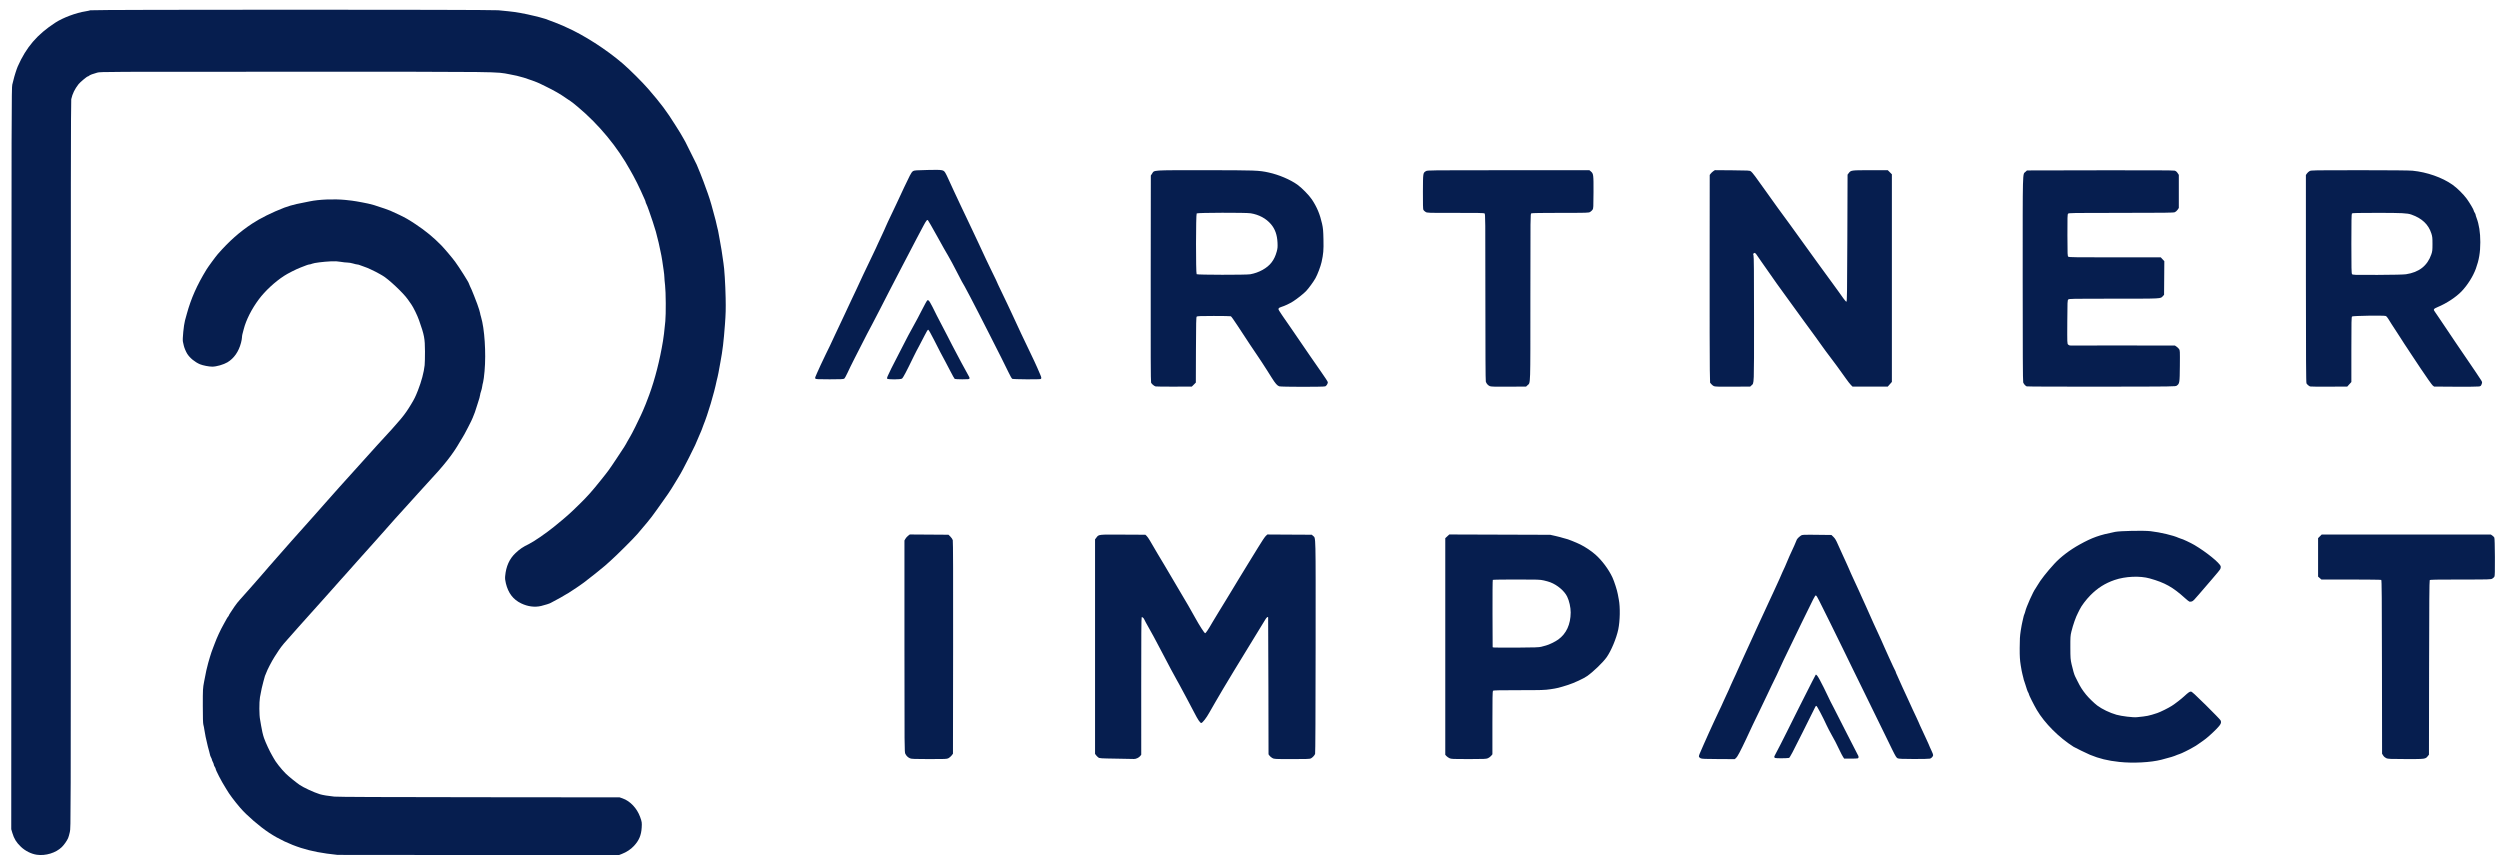
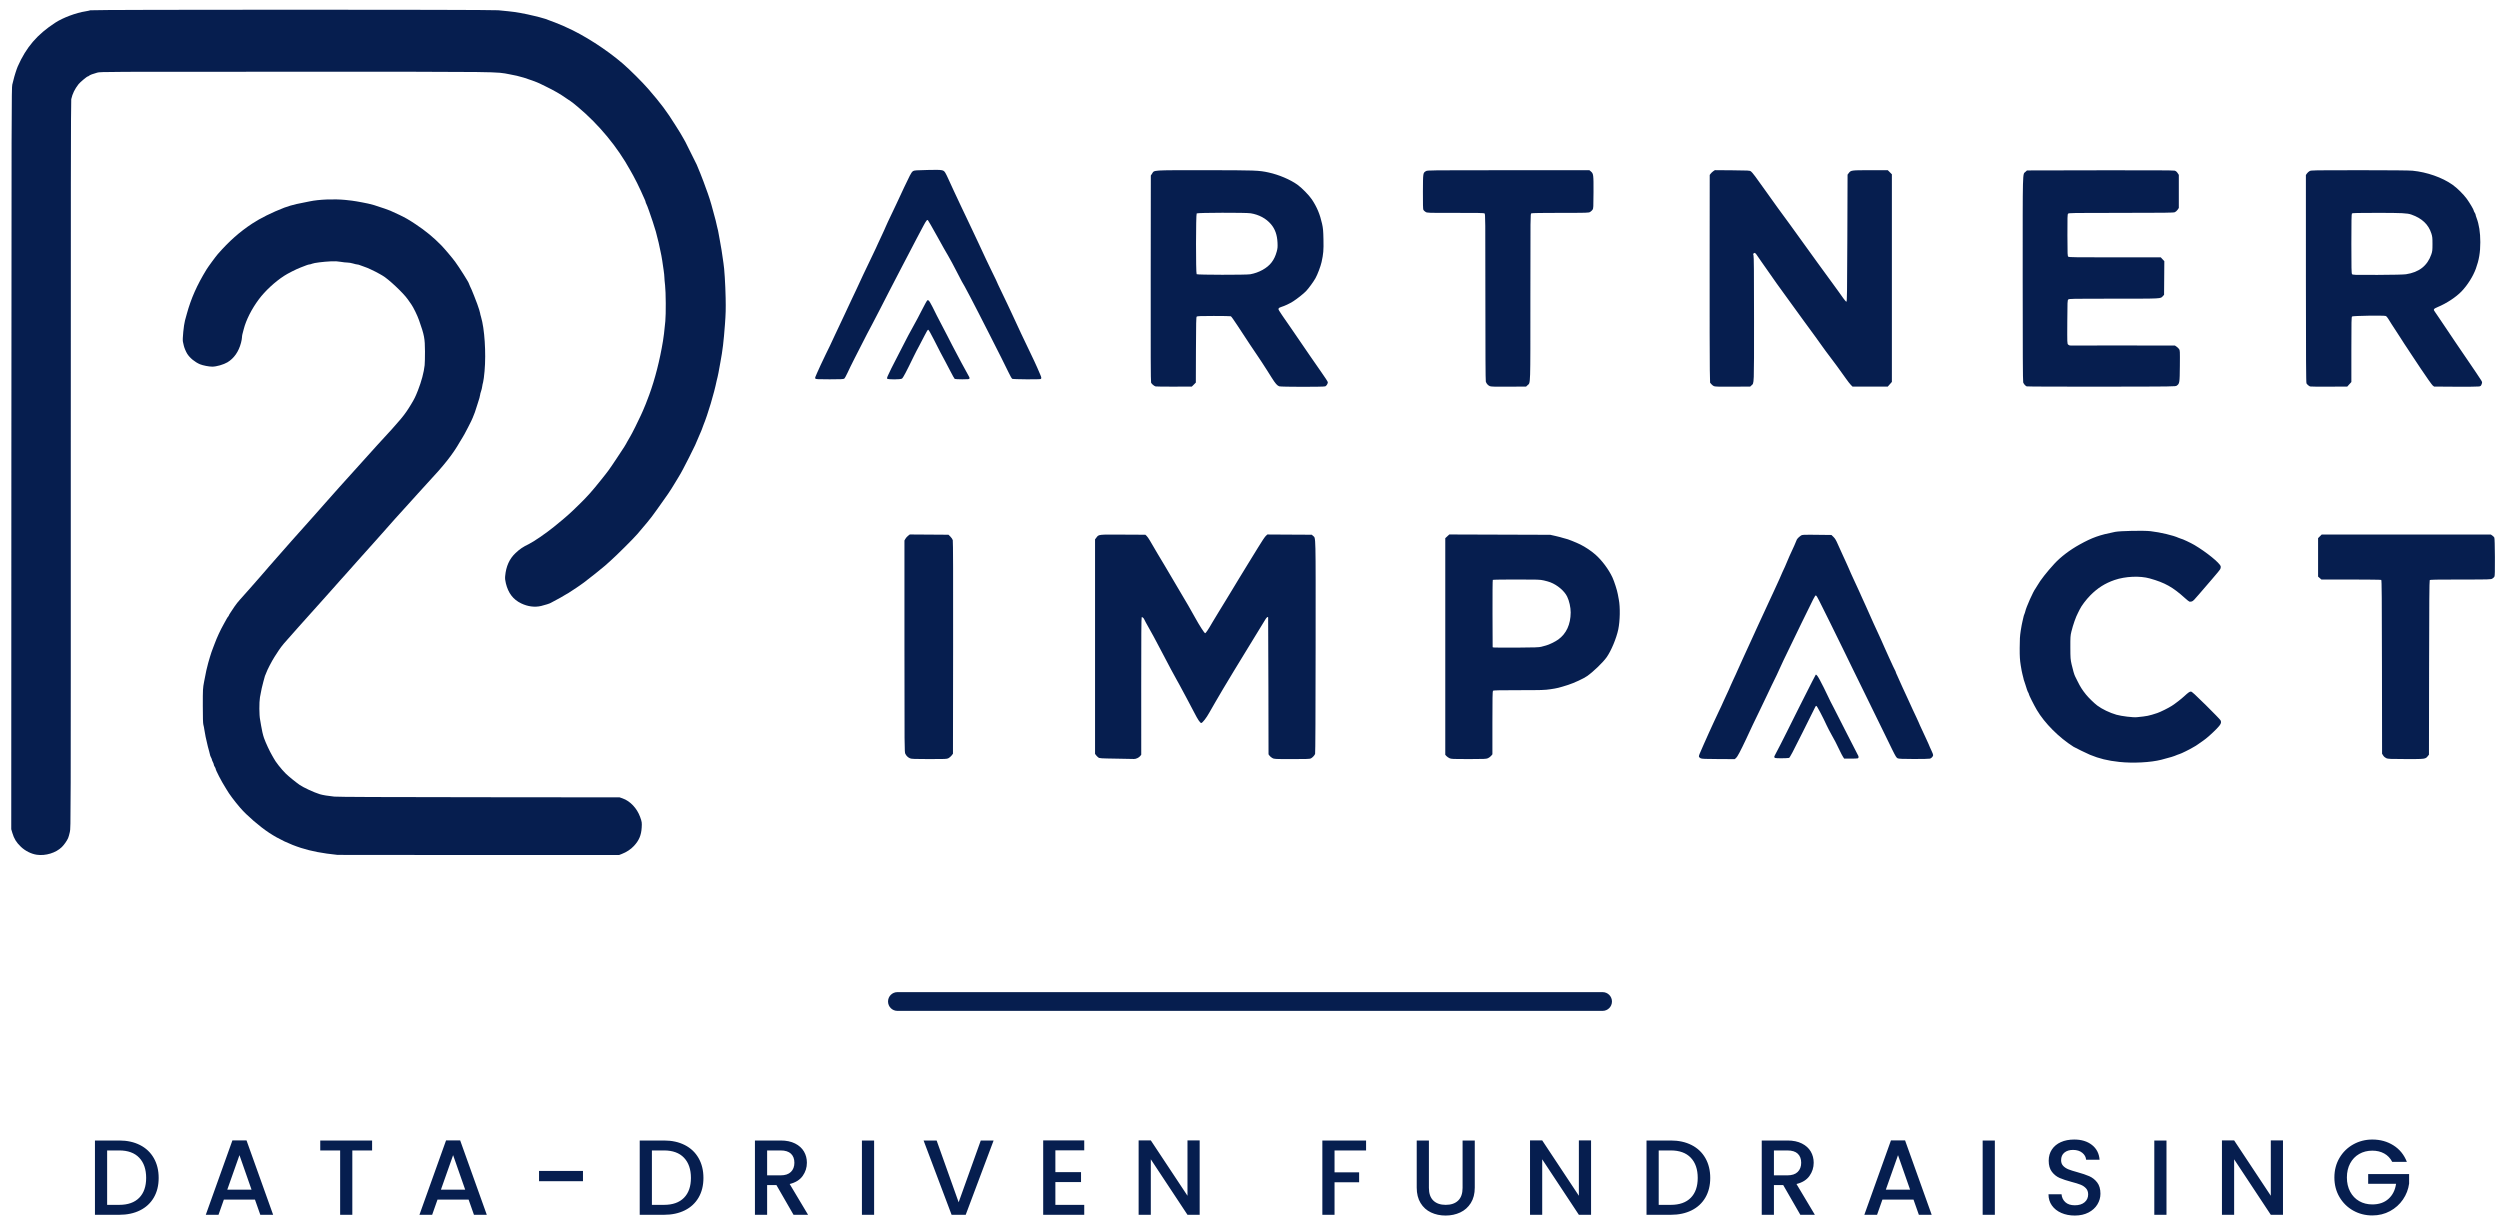
- <svg xmlns="http://www.w3.org/2000/svg" viewBox="98 278 1333 460" width="1333" height="460" role="img" aria-label="Partner2Impact">
+ <svg xmlns="http://www.w3.org/2000/svg" viewBox="98 278 1333 654.729" width="1333" height="654.729" role="img" aria-label="Partner2Impact — Data-Driven Fundraising">
  <path id="wordmark" fill="#061E4F" fill-rule="evenodd" d="M117.62 733.75C114.65 733.31 111.50 731.74 109.16 729.52C106.75 727.23 105.52 725.25 104.59 722.15L104.00 720.15L104.06 522.39C104.12 337.94 104.15 324.52 104.55 323.12C104.78 322.30 105.08 321.12 105.22 320.50C105.63 318.65 106.85 314.81 107.48 313.38C112.02 303.12 117.81 296.39 127.50 290.08C131.56 287.43 138.59 284.80 143.67 284.03C144.66 283.87 145.78 283.63 146.17 283.48C147.18 283.09 359.76 283.08 363.62 283.47C365.14 283.62 367.61 283.87 369.12 284.01C372.81 284.35 378.06 285.30 382.62 286.43C383.45 286.64 384.74 286.95 385.50 287.13C386.26 287.31 387.72 287.73 388.75 288.06C390.54 288.65 397.38 291.31 398.22 291.75C398.44 291.87 399.13 292.19 399.75 292.46C409.18 296.58 421.32 304.37 430.12 311.94C433.79 315.11 440.57 321.86 443.60 325.36C450.50 333.34 453.38 337.18 458.12 344.75C459.19 346.47 460.33 348.27 460.63 348.75C460.94 349.23 461.66 350.47 462.23 351.50C462.81 352.53 463.37 353.54 463.49 353.75C463.88 354.42 468.94 364.59 469.47 365.75C470.17 367.30 472.72 373.66 473.13 374.88C473.32 375.43 473.76 376.66 474.12 377.62C476.02 382.68 476.91 385.47 478.23 390.50C478.79 392.63 479.41 394.94 479.61 395.62C479.81 396.31 480.09 397.53 480.23 398.33C480.37 399.13 480.55 399.88 480.63 400.01C480.71 400.13 480.93 401.17 481.12 402.31C481.32 403.44 481.64 405.22 481.84 406.25C482.37 408.97 483.21 414.16 483.38 415.75C483.46 416.51 483.63 417.69 483.76 418.38C484.22 420.93 484.77 429.60 484.91 436.75C485.03 442.89 484.97 445.30 484.53 451.16C483.83 460.43 483.32 464.66 482.12 471.12C481.76 473.05 481.30 475.57 481.10 476.72C480.90 477.87 480.68 478.91 480.61 479.03C480.54 479.14 480.32 480.00 480.14 480.93C478.77 487.71 475.40 498.99 473.03 504.75C472.60 505.78 472.25 506.74 472.25 506.88C472.25 507.01 472.07 507.46 471.86 507.87C471.64 508.28 471.18 509.35 470.83 510.25C470.23 511.76 469.45 513.57 468.63 515.38C467.68 517.47 463.14 526.45 462.18 528.17C461.58 529.24 461.01 530.29 460.91 530.50C460.82 530.71 460.25 531.66 459.65 532.62C459.04 533.59 458.02 535.27 457.37 536.38C455.67 539.25 453.06 543.13 450.03 547.25C449.17 548.42 448.17 549.83 447.80 550.38C447.43 550.92 446.40 552.33 445.52 553.50C444.04 555.45 443.02 556.67 437.83 562.77C435.83 565.12 426.77 574.13 423.52 577.01C422.37 578.04 421.08 579.19 420.65 579.58C419.43 580.70 411.88 586.72 409.25 588.67C407.94 589.64 405.69 591.19 404.25 592.12C402.81 593.04 401.32 594.02 400.95 594.28C400.58 594.54 400.19 594.75 400.10 594.75C400.00 594.75 399.35 595.13 398.65 595.60C397.95 596.06 396.14 597.08 394.62 597.87C393.11 598.65 391.76 599.38 391.62 599.48C391.26 599.76 388.36 600.68 386.50 601.11C383.12 601.90 379.38 601.42 375.88 599.72C371.61 597.67 368.99 594.23 367.73 589.04C367.33 587.41 367.24 586.46 367.35 585.20C367.82 579.96 369.61 575.99 372.86 572.92C375.15 570.75 376.79 569.64 379.88 568.15C382.55 566.86 389.19 562.30 393.39 558.88C400.33 553.22 401.59 552.11 407.12 546.68C411.28 542.60 413.70 539.88 418.40 534.00C422.57 528.80 422.54 528.84 427.09 522.00C430.99 516.15 431.34 515.59 432.50 513.41C432.92 512.60 433.64 511.36 434.09 510.66C434.84 509.46 438.49 502.20 439.74 499.38C440.05 498.69 440.53 497.62 440.81 497.00C441.64 495.18 442.85 492.12 444.18 488.50C447.23 480.19 449.81 470.08 451.49 459.88C451.94 457.09 452.13 455.49 452.75 449.25C453.12 445.52 453.04 433.59 452.62 430.12C452.42 428.48 452.26 426.56 452.25 425.88C452.25 425.19 452.07 423.50 451.86 422.12C451.65 420.75 451.31 418.47 451.12 417.06C450.93 415.65 450.72 414.40 450.65 414.29C450.58 414.18 450.40 413.31 450.25 412.36C449.96 410.51 448.57 404.60 447.70 401.50C447.09 399.30 445.06 393.13 444.13 390.62C443.77 389.66 443.36 388.54 443.22 388.12C443.08 387.71 442.80 387.08 442.61 386.71C442.41 386.35 442.25 385.90 442.25 385.73C442.25 385.55 442.02 384.92 441.75 384.33C441.48 383.74 441.03 382.74 440.75 382.12C440.48 381.51 440.04 380.52 439.78 379.94C438.74 377.60 436.70 373.52 435.64 371.62C435.02 370.52 434.31 369.26 434.07 368.82C427.16 356.28 417.41 344.49 406.12 335.02C404.20 333.41 402.45 332.03 402.24 331.95C402.03 331.87 400.97 331.16 399.87 330.37C396.98 328.29 393.40 326.23 389.00 324.10C387.42 323.33 385.94 322.61 385.71 322.49C384.65 321.94 379.41 320.01 377.38 319.43C373.87 318.43 373.29 318.29 369.72 317.62C362.17 316.19 368.10 316.26 255.41 316.25C153.80 316.24 151.59 316.25 149.88 316.72C147.55 317.35 145.96 317.96 145.48 318.39C145.26 318.59 144.97 318.75 144.82 318.75C144.38 318.75 140.69 321.85 139.87 322.90C137.83 325.52 136.64 327.97 135.99 330.88C135.79 331.79 135.72 384.42 135.74 525.62C135.76 718.79 135.76 719.13 135.26 721.53C134.98 722.85 134.56 724.37 134.31 724.90C133.64 726.40 132.14 728.51 130.95 729.67C127.76 732.77 122.33 734.43 117.62 733.75ZM714.12 484.04C713.28 483.76 712.05 482.71 711.76 482.03C711.57 481.56 711.51 465.47 711.56 426.48L711.62 371.59L712.29 370.58C713.59 368.62 711.61 368.75 740.29 368.75C767.45 368.76 769.20 368.82 774.47 369.98C779.89 371.17 785.88 373.71 789.75 376.45C792.08 378.10 795.96 382.06 797.47 384.31C800.16 388.34 801.81 392.26 802.91 397.25C803.46 399.71 803.57 400.94 803.67 405.75C803.79 411.47 803.63 413.36 802.66 417.75C802.15 420.04 800.53 424.32 799.42 426.32C798.31 428.29 795.86 431.66 794.40 433.21C793.13 434.55 789.66 437.31 787.50 438.69C785.66 439.86 782.95 441.14 781.19 441.66C779.61 442.14 779.33 442.69 780.12 443.78C780.45 444.25 781.03 445.13 781.40 445.75C781.78 446.37 782.27 447.10 782.51 447.38C782.74 447.65 784.19 449.73 785.72 452.00C787.26 454.27 789.69 457.81 791.12 459.88C792.55 461.94 794.94 465.42 796.42 467.62C797.91 469.82 800.67 473.80 802.56 476.47C804.45 479.13 806.00 481.53 806.00 481.80C806.00 482.60 805.26 483.76 804.60 484.01C803.70 484.35 780.99 484.33 780.08 483.98C778.94 483.55 778.08 482.56 776.07 479.38C775.03 477.73 773.82 475.81 773.38 475.12C772.93 474.44 771.77 472.64 770.80 471.12C769.82 469.61 768.81 468.09 768.55 467.75C767.95 466.97 761.90 457.85 757.79 451.53C756.09 448.92 754.52 446.71 754.29 446.63C754.06 446.54 749.95 446.47 745.15 446.47C738.15 446.48 736.35 446.54 736.08 446.81C735.80 447.09 735.73 450.32 735.68 464.57L735.62 481.99L734.56 483.06L733.49 484.12L724.06 484.16C718.87 484.18 714.40 484.13 714.12 484.04ZM892.38 483.90C891.36 483.45 890.54 482.51 890.24 481.48C890.08 480.93 890.00 464.68 890.00 436.38C890.01 394.46 889.99 392.11 889.57 391.81C889.23 391.55 885.96 391.49 874.06 391.51C859.05 391.53 858.98 391.53 858.11 390.99C857.63 390.70 857.11 390.21 856.95 389.92C856.74 389.53 856.67 386.80 856.70 380.14C856.75 369.99 856.72 370.22 858.33 369.24C859.11 368.76 859.95 368.75 902.29 368.75L945.46 368.75L946.20 369.37C947.64 370.58 947.70 371.02 947.66 380.50C947.63 388.45 947.59 389.18 947.16 389.81C946.91 390.18 946.33 390.72 945.88 391.00C945.09 391.49 944.67 391.50 930.02 391.50C920.12 391.50 914.80 391.59 914.48 391.76C914.01 392.01 914.00 392.78 914.00 436.52C914.00 485.20 914.11 481.88 912.51 483.38L911.72 484.12L902.42 484.18C895.05 484.23 892.97 484.17 892.38 483.90ZM1011.86 483.90C1011.44 483.72 1010.81 483.22 1010.46 482.80L1009.82 482.04L1009.67 475.21C1009.60 471.45 1009.55 446.53 1009.58 419.83L1009.62 371.29L1010.15 370.58C1010.44 370.19 1011.05 369.62 1011.51 369.30L1012.36 368.73L1021.62 368.80C1030.22 368.87 1030.92 368.91 1031.57 369.35C1032.27 369.82 1034.60 372.91 1039.14 379.38C1039.82 380.34 1041.33 382.46 1042.50 384.08C1043.67 385.70 1045.24 387.90 1046.00 388.97C1047.76 391.45 1051.71 396.85 1052.40 397.71C1052.84 398.25 1060.04 408.24 1062.80 412.12C1063.19 412.68 1064.13 413.97 1064.88 415.00C1065.64 416.03 1066.44 417.16 1066.68 417.50C1067.11 418.14 1069.58 421.53 1071.87 424.62C1072.59 425.59 1074.17 427.76 1075.40 429.46C1076.62 431.15 1078.05 433.12 1078.57 433.83C1079.09 434.54 1080.11 435.97 1080.83 437.00C1081.55 438.03 1082.31 438.88 1082.51 438.88C1082.83 438.88 1082.89 434.55 1083.00 405.00L1083.12 371.12L1083.73 370.32C1084.90 368.76 1084.99 368.75 1095.26 368.75L1104.57 368.75L1105.66 369.84L1106.75 370.93L1106.75 426.29L1106.75 481.64L1105.66 482.88L1104.56 484.12L1095.16 484.12L1085.76 484.12L1084.89 483.25C1084.41 482.77 1083.25 481.29 1082.32 479.96C1079.90 476.50 1074.83 469.57 1073.76 468.25C1073.26 467.63 1072.29 466.35 1071.61 465.40C1070.93 464.45 1069.98 463.13 1069.50 462.48C1069.02 461.82 1067.33 459.47 1065.75 457.25C1064.17 455.03 1061.62 451.55 1060.08 449.51C1058.54 447.46 1056.12 444.12 1054.69 442.08C1053.26 440.04 1051.18 437.18 1050.08 435.72C1048.26 433.32 1042.73 425.54 1039.70 421.12C1039.05 420.16 1037.94 418.59 1037.24 417.62C1036.55 416.66 1035.56 415.23 1035.05 414.44C1034.02 412.84 1033.59 412.56 1033.04 413.11C1032.73 413.41 1032.72 413.60 1032.96 414.13C1033.18 414.61 1033.25 423.08 1033.25 448.15C1033.25 484.39 1033.34 482.14 1031.88 483.50L1031.21 484.12L1021.92 484.18C1014.57 484.23 1012.47 484.17 1011.86 483.90ZM1178.62 484.01C1177.94 483.73 1177.09 482.77 1176.77 481.92C1176.58 481.43 1176.50 464.68 1176.50 426.60C1176.50 366.84 1176.39 371.13 1177.99 369.62L1178.78 368.88L1217.70 368.80C1244.24 368.75 1256.91 368.81 1257.53 368.99C1258.15 369.17 1258.64 369.56 1259.09 370.24L1259.75 371.24L1259.75 380.06L1259.75 388.88L1259.10 389.84C1258.74 390.37 1258.07 390.95 1257.61 391.15C1256.90 391.44 1252.30 391.50 1228.92 391.50C1202.71 391.50 1201.06 391.53 1200.70 391.94C1200.37 392.32 1200.32 393.87 1200.35 403.46C1200.37 414.06 1200.40 414.56 1200.85 414.89C1201.25 415.18 1205.22 415.24 1225.72 415.22L1250.11 415.20L1251.06 416.23L1252.02 417.25L1251.95 426.23L1251.88 435.21L1251.25 435.88C1249.90 437.32 1251.31 437.25 1225.26 437.25C1202.34 437.25 1201.23 437.27 1200.79 437.71C1200.37 438.13 1200.33 438.91 1200.28 449.69C1200.22 461.17 1200.22 461.22 1200.75 461.75C1201.11 462.11 1201.55 462.27 1202.08 462.23C1202.52 462.20 1215.21 462.19 1230.28 462.21L1257.68 462.25L1258.50 462.81C1258.96 463.12 1259.56 463.69 1259.85 464.08C1260.36 464.77 1260.37 465.00 1260.30 473.08C1260.22 482.18 1260.16 482.52 1258.67 483.61C1257.96 484.12 1257.94 484.13 1218.54 484.17C1196.86 484.20 1178.90 484.13 1178.62 484.01ZM1329.75 484.07C1329.11 483.82 1328.14 482.99 1327.82 482.42C1327.59 482.00 1327.52 469.48 1327.51 426.60L1327.50 371.32L1328.06 370.50C1328.37 370.05 1329.02 369.47 1329.50 369.21C1330.33 368.77 1331.53 368.75 1356.02 368.75C1372.45 368.75 1382.64 368.85 1384.39 369.02C1392.04 369.77 1400.17 372.62 1405.62 376.46C1408.10 378.20 1411.46 381.51 1413.28 384.00C1414.80 386.09 1417.00 389.80 1417.00 390.30C1417.00 390.48 1417.23 390.96 1417.50 391.38C1417.77 391.79 1418.00 392.29 1418.00 392.50C1418.00 392.70 1418.21 393.43 1418.48 394.12C1419.85 397.74 1420.49 401.89 1420.50 407.11C1420.50 412.55 1419.82 416.64 1418.13 421.25C1416.61 425.39 1413.70 430.01 1410.51 433.35C1407.49 436.49 1402.50 439.76 1397.69 441.76C1395.55 442.65 1395.34 443.02 1396.27 444.21C1396.56 444.58 1397.49 445.94 1398.34 447.25C1399.20 448.56 1400.33 450.24 1400.87 451.00C1401.73 452.22 1406.48 459.27 1407.12 460.30C1407.26 460.52 1407.94 461.53 1408.64 462.54C1411.99 467.41 1414.71 471.40 1415.50 472.61C1415.98 473.35 1417.28 475.26 1418.38 476.86C1419.47 478.46 1420.65 480.23 1420.98 480.80C1421.55 481.77 1421.56 481.87 1421.21 482.84C1420.88 483.73 1420.70 483.89 1419.85 484.07C1419.32 484.18 1413.70 484.24 1407.36 484.20L1395.85 484.12L1395.08 483.50C1394.66 483.16 1391.80 479.11 1388.72 474.51C1385.64 469.91 1383.07 466.03 1383.00 465.89C1382.93 465.74 1382.31 464.80 1381.62 463.78C1380.94 462.77 1380.26 461.76 1380.12 461.53C1379.56 460.63 1378.84 459.51 1377.37 457.25C1373.49 451.31 1372.03 449.04 1371.38 447.92C1371.00 447.25 1370.40 446.61 1370.06 446.48C1369.10 446.11 1352.59 446.36 1352.12 446.75C1351.80 447.02 1351.75 449.30 1351.75 464.38L1351.75 481.70L1350.65 482.91L1349.56 484.12L1339.84 484.17C1334.50 484.20 1329.96 484.16 1329.75 484.07ZM532.75 479.87C532.48 479.55 532.63 479.07 533.57 477.06C534.20 475.72 535.11 473.73 535.58 472.62C536.06 471.52 537.29 468.94 538.31 466.88C540.26 462.95 540.63 462.17 543.37 456.25C545.06 452.61 546.00 450.63 548.59 445.18C549.37 443.57 550.00 442.20 550.00 442.14C550.00 442.08 550.91 440.14 552.02 437.83C553.13 435.52 554.24 433.18 554.49 432.62C556.55 428.09 559.75 421.29 562.60 415.42C563.92 412.70 565.00 410.43 565.00 410.38C565.00 410.33 565.57 409.07 566.27 407.58C566.97 406.09 567.80 404.31 568.12 403.62C568.43 402.94 569.04 401.62 569.47 400.70C569.90 399.78 570.25 398.97 570.25 398.91C570.25 398.78 572.23 394.53 574.00 390.88C574.66 389.50 575.55 387.64 575.96 386.75C578.57 381.07 581.88 374.08 583.12 371.64C583.80 370.29 584.37 369.50 584.88 369.21C585.53 368.83 586.59 368.75 592.69 368.63C600.69 368.47 601.05 368.53 602.06 370.17C602.38 370.69 603.01 371.97 603.47 373.00C604.40 375.12 604.69 375.78 606.51 379.62C608.20 383.21 609.22 385.39 610.44 388.00C610.99 389.17 612.17 391.64 613.06 393.50C613.96 395.36 615.43 398.45 616.32 400.38C617.22 402.30 618.68 405.39 619.56 407.25C621.50 411.30 622.06 412.50 623.75 416.25C624.47 417.83 625.76 420.53 626.63 422.25C628.20 425.37 630.25 429.70 630.25 429.91C630.25 430.02 633.01 435.78 635.14 440.12C635.74 441.36 636.90 443.84 637.72 445.62C640.46 451.64 644.67 460.58 647.37 466.12C648.84 469.15 650.50 472.69 651.05 474.00C651.60 475.31 652.32 476.98 652.65 477.72C653.35 479.28 653.40 479.89 652.85 480.10C652.15 480.37 638.25 480.27 637.73 479.99C637.47 479.85 636.61 478.36 635.82 476.68C635.03 475.00 633.27 471.43 631.90 468.75C630.54 466.07 627.60 460.27 625.38 455.88C623.16 451.48 620.60 446.47 619.70 444.75C618.81 443.03 616.92 439.39 615.52 436.66C614.12 433.94 612.69 431.25 612.34 430.69C611.43 429.25 610.79 428.05 607.81 422.25C606.36 419.43 604.74 416.41 604.21 415.54C603.68 414.66 603.25 413.89 603.25 413.83C603.25 413.76 603.04 413.40 602.78 413.04C602.53 412.67 601.84 411.48 601.25 410.38C600.66 409.27 599.16 406.57 597.91 404.38C596.67 402.18 595.06 399.32 594.34 398.03C593.62 396.74 592.92 395.57 592.78 395.43C592.35 395.00 591.83 395.65 590.33 398.47C589.56 399.93 588.04 402.79 586.95 404.83C585.87 406.88 583.78 410.87 582.32 413.71C580.86 416.55 579.23 419.66 578.71 420.62C578.18 421.59 576.83 424.18 575.72 426.38C574.60 428.57 572.97 431.73 572.09 433.38C571.22 435.02 569.03 439.30 567.22 442.88C565.42 446.45 563.52 450.11 563.00 451.00C562.14 452.50 560.14 456.36 553.58 469.25C552.21 471.93 550.54 475.35 549.87 476.84C549.19 478.33 548.41 479.71 548.14 479.90C547.74 480.18 546.20 480.25 540.35 480.25C534.13 480.25 533.01 480.19 532.75 479.87ZM1380.88 424.23C1387.84 423.19 1392.28 419.71 1394.37 413.66C1394.93 412.03 1395.00 411.45 1395.00 408.08C1395.00 404.74 1394.93 404.10 1394.37 402.39C1392.82 397.63 1389.38 394.39 1383.75 392.41C1381.57 391.64 1378.74 391.50 1365.53 391.50C1355.61 391.50 1352.28 391.57 1352.05 391.80C1351.82 392.03 1351.75 395.94 1351.75 407.87C1351.75 420.88 1351.81 423.73 1352.10 424.13C1352.43 424.61 1352.76 424.62 1365.66 424.58C1374.36 424.54 1379.56 424.42 1380.88 424.23ZM764.64 424.24C769.30 423.41 773.73 420.95 776.03 417.89C777.28 416.24 778.12 414.46 778.76 412.10C779.21 410.45 779.28 409.68 779.17 407.38C778.98 403.25 777.87 400.10 775.70 397.56C773.06 394.46 769.31 392.45 764.84 391.72C762.29 391.31 736.59 391.37 736.08 391.79C735.62 392.17 735.59 423.74 736.05 424.20C736.44 424.59 762.43 424.63 764.64 424.24Z" />
  <path id="impact" fill="#061E4F" fill-rule="evenodd" d="M1228.03 684.26C1221.78 683.58 1217.36 682.50 1212.38 680.45C1210.93 679.85 1204.36 676.66 1203.63 676.19C1195.83 671.25 1188.18 663.58 1184.04 656.56C1182.48 653.90 1179.75 648.46 1179.75 648.00C1179.75 647.78 1179.64 647.49 1179.51 647.36C1179.24 647.09 1178.44 644.86 1177.86 642.79C1177.66 642.06 1177.40 641.27 1177.28 641.04C1177.16 640.81 1176.99 640.17 1176.89 639.62C1176.79 639.08 1176.56 638.12 1176.36 637.50C1176.17 636.88 1175.76 634.74 1175.45 632.75C1174.99 629.78 1174.89 628.11 1174.90 623.50C1174.91 618.97 1175.01 617.17 1175.46 614.25C1175.77 612.26 1176.18 610.06 1176.37 609.38C1176.56 608.69 1176.80 607.67 1176.89 607.12C1176.99 606.58 1177.21 605.84 1177.38 605.50C1177.55 605.16 1177.77 604.48 1177.88 604.00C1178.35 601.75 1182.18 593.19 1183.36 591.75C1183.53 591.54 1183.98 590.81 1184.37 590.12C1185.87 587.44 1189.43 582.89 1193.41 578.57C1196.75 574.94 1201.62 571.24 1206.88 568.33C1213.60 564.61 1217.42 563.25 1225.75 561.60C1228.49 561.05 1241.07 560.81 1244.69 561.23C1249.96 561.84 1256.77 563.46 1259.64 564.78C1260.20 565.04 1260.78 565.25 1260.92 565.25C1261.43 565.25 1266.15 567.46 1268.09 568.61C1274.49 572.40 1281.66 578.23 1282.08 579.98C1282.16 580.31 1282.07 580.93 1281.89 581.35C1281.71 581.78 1279.73 584.21 1277.50 586.75C1275.26 589.29 1272.10 592.98 1270.46 594.93C1268.17 597.66 1267.29 598.54 1266.67 598.70C1266.23 598.82 1265.67 598.86 1265.43 598.80C1265.18 598.74 1264.11 597.90 1263.05 596.93C1256.59 591.07 1252.35 588.69 1244.25 586.42C1238.99 584.94 1231.21 585.29 1225.50 587.25C1220.40 589.01 1216.48 591.49 1212.60 595.40C1210.27 597.76 1207.77 601.08 1206.85 603.05C1206.64 603.50 1206.25 604.27 1206.00 604.75C1204.82 606.96 1203.38 611.06 1202.47 614.75C1201.94 616.92 1201.89 617.65 1201.91 623.25C1201.93 628.90 1201.98 629.60 1202.58 632.25C1203.23 635.16 1204.02 637.84 1204.47 638.67C1204.60 638.92 1205.21 640.14 1205.82 641.38C1207.20 644.19 1208.31 645.92 1210.24 648.32C1211.59 650.01 1214.61 652.94 1216.25 654.18C1218.78 656.09 1222.97 658.10 1226.50 659.10C1229.20 659.87 1235.36 660.61 1237.36 660.41C1242.97 659.85 1243.63 659.72 1248.25 658.20C1249.94 657.64 1254.17 655.54 1256.05 654.33C1257.90 653.14 1260.97 650.76 1262.58 649.28C1264.80 647.23 1265.49 646.75 1266.21 646.75C1266.71 646.75 1268.42 648.31 1274.24 654.06C1278.30 658.08 1281.78 661.67 1281.97 662.04C1282.63 663.30 1282.18 664.28 1279.80 666.71C1277.46 669.10 1274.38 671.83 1272.83 672.86C1272.30 673.21 1271.09 674.06 1270.13 674.75C1269.16 675.44 1268.30 676.00 1268.20 676.00C1268.10 676.00 1267.61 676.28 1267.11 676.62C1266.09 677.31 1260.65 680.00 1260.26 680.00C1260.13 680.00 1259.53 680.21 1258.94 680.47C1256.97 681.33 1255.48 681.78 1250.39 683.10C1244.78 684.55 1235.26 685.04 1228.03 684.26ZM583.25 682.35C582.12 681.86 581.32 681.10 580.73 679.95C580.26 679.04 580.25 677.57 580.25 622.61L580.25 566.19L580.77 565.28C581.05 564.78 581.69 564.06 582.19 563.68L583.10 562.98L593.41 563.05L603.73 563.12L604.75 564.12C605.31 564.67 605.88 565.51 606.02 566.00C606.19 566.58 606.25 585.71 606.20 623.38L606.12 679.88L605.40 680.83C604.99 681.35 604.24 682.00 603.72 682.27C602.83 682.72 602.18 682.75 593.45 682.74C585.69 682.73 583.98 682.67 583.25 682.35ZM693.08 682.51C684.70 682.38 684.25 682.35 683.60 681.86C683.22 681.58 682.67 681.03 682.39 680.65L681.88 679.96L681.88 622.77L681.88 565.59L682.58 564.67C683.91 562.92 683.41 562.98 696.73 563.06L708.71 563.12L709.38 563.75C709.75 564.09 710.50 565.16 711.06 566.12C713.28 569.98 717.16 576.53 718.83 579.25C719.79 580.83 722.02 584.60 723.77 587.62C725.52 590.65 727.55 594.08 728.27 595.25C729.64 597.46 733.42 604.00 735.19 607.25C737.44 611.36 740.18 615.62 740.57 615.62C740.95 615.62 742.26 613.68 744.52 609.73C745.04 608.82 746.50 606.40 747.77 604.35C749.04 602.30 750.62 599.73 751.28 598.62C752.86 595.97 754.18 593.80 755.27 592.06C755.76 591.27 757.27 588.77 758.63 586.50C759.98 584.23 762.16 580.69 763.45 578.62C764.75 576.56 767.21 572.57 768.91 569.75C770.61 566.93 772.40 564.26 772.88 563.81L773.76 562.99L785.61 563.06L797.46 563.12L798.14 563.75C799.62 565.12 799.53 561.00 799.49 622.70C799.46 658.19 799.36 679.59 799.21 679.99C798.91 680.79 797.83 681.94 796.95 682.40C796.40 682.68 794.48 682.75 786.82 682.75C777.51 682.74 777.36 682.73 776.40 682.18C775.86 681.88 775.19 681.31 774.90 680.92L774.38 680.21L774.31 643.79C774.27 623.76 774.21 607.27 774.17 607.14C774.01 606.65 773.26 607.27 772.61 608.42C772.23 609.08 770.49 611.93 768.74 614.75C767.00 617.57 764.10 622.29 762.32 625.25C760.53 628.21 757.56 633.07 755.72 636.06C753.88 639.05 751.38 643.22 750.16 645.31C748.93 647.41 747.07 650.59 746.02 652.38C744.96 654.16 743.51 656.70 742.78 658.02C741.28 660.76 739.14 663.50 738.51 663.50C737.90 663.50 736.69 661.70 734.76 657.92C733.84 656.11 731.96 652.54 730.58 650.00C729.20 647.46 727.53 644.36 726.88 643.12C726.22 641.89 725.60 640.76 725.49 640.62C725.18 640.21 720.07 630.65 717.81 626.25C716.64 623.98 715.14 621.14 714.47 619.94C713.80 618.74 713.25 617.71 713.25 617.64C713.25 617.58 712.14 615.58 710.79 613.20C709.43 610.82 708.25 608.64 708.16 608.35C707.95 607.69 707.12 606.92 706.76 607.04C706.56 607.10 706.49 617.53 706.50 643.78L706.51 680.42L705.96 681.12C705.29 681.98 703.63 682.76 702.62 682.69C702.21 682.66 697.92 682.58 693.08 682.51ZM870.88 682.28C870.33 682.02 869.59 681.51 869.25 681.14L868.62 680.46L868.62 622.71L868.62 564.96L869.69 563.97L870.76 562.98L897.69 563.07L924.62 563.16L927.50 563.81C929.08 564.17 930.87 564.64 931.47 564.86C932.07 565.07 932.72 565.25 932.90 565.25C933.46 565.25 938.47 567.24 940.62 568.32C943.34 569.67 946.41 571.73 948.63 573.67C952.13 576.74 955.71 581.53 957.73 585.84C958.73 587.99 960.29 592.85 960.63 594.88C960.72 595.42 960.95 596.69 961.15 597.69C961.94 601.71 961.81 609.03 960.87 613.57C959.88 618.32 957.08 625.03 954.66 628.44C952.68 631.23 947.65 636.09 944.25 638.49C942.41 639.80 937.16 642.23 934.08 643.20C929.10 644.77 928.34 644.96 924.74 645.49C921.69 645.95 920.12 646.00 907.86 646.00C897.69 646.00 894.28 646.07 894.05 646.30C893.82 646.53 893.75 650.67 893.75 663.41L893.75 680.21L893.07 681.02C892.70 681.46 891.93 682.03 891.37 682.28C890.45 682.68 889.46 682.73 881.11 682.74C872.63 682.74 871.79 682.71 870.88 682.28ZM1004.79 682.32C1004.36 682.11 1003.95 681.74 1003.87 681.50C1003.80 681.25 1003.96 680.56 1004.23 679.96C1004.50 679.36 1005.48 677.13 1006.39 675.00C1007.31 672.87 1008.57 670.06 1009.18 668.75C1009.80 667.44 1010.96 664.91 1011.76 663.12C1012.55 661.34 1013.78 658.72 1014.48 657.30C1015.18 655.89 1015.75 654.69 1015.75 654.64C1015.75 654.58 1016.27 653.43 1016.90 652.08C1017.53 650.73 1018.25 649.17 1018.49 648.62C1018.74 648.08 1019.35 646.75 1019.85 645.68C1020.34 644.61 1020.75 643.67 1020.75 643.60C1020.75 643.53 1021.27 642.38 1021.90 641.05C1022.53 639.71 1023.27 638.15 1023.53 637.56C1023.79 636.98 1024.21 636.02 1024.47 635.44C1024.73 634.85 1025.23 633.76 1025.57 633.00C1025.92 632.24 1026.65 630.61 1027.20 629.38C1027.74 628.14 1028.49 626.51 1028.86 625.75C1029.23 624.99 1030.15 622.99 1030.90 621.30C1031.66 619.61 1032.83 617.04 1033.51 615.60C1034.19 614.16 1034.75 612.92 1034.75 612.86C1034.75 612.80 1035.42 611.33 1036.25 609.60C1037.08 607.87 1037.75 606.42 1037.75 606.36C1037.75 606.31 1038.15 605.44 1038.64 604.44C1039.13 603.44 1040.10 601.33 1040.80 599.75C1041.50 598.17 1042.89 595.19 1043.88 593.12C1044.87 591.06 1046.21 588.14 1046.85 586.62C1047.50 585.11 1048.18 583.54 1048.37 583.12C1048.56 582.71 1049.18 581.38 1049.74 580.17C1050.29 578.96 1050.75 577.89 1050.75 577.79C1050.75 577.59 1053.16 572.19 1054.73 568.88C1055.25 567.77 1055.74 566.59 1055.84 566.25C1056.03 565.52 1056.81 564.62 1058.01 563.75C1058.98 563.05 1058.77 563.06 1069.33 563.19L1074.53 563.25L1075.62 564.31C1076.46 565.12 1077.01 566.06 1077.96 568.25C1078.64 569.83 1079.82 572.46 1080.60 574.08C1081.37 575.71 1082.00 577.08 1082.00 577.13C1082.00 577.18 1082.45 578.18 1083.00 579.34C1083.55 580.51 1084.00 581.53 1084.00 581.60C1084.00 581.67 1084.41 582.61 1084.90 583.68C1085.40 584.75 1086.03 586.13 1086.30 586.75C1086.58 587.37 1087.23 588.77 1087.75 589.88C1088.27 590.98 1089.00 592.55 1089.36 593.38C1089.73 594.20 1090.18 595.21 1090.36 595.62C1090.55 596.04 1090.93 596.88 1091.21 597.50C1091.48 598.12 1092.18 599.64 1092.75 600.88C1093.98 603.54 1094.44 604.57 1095.37 606.75C1095.76 607.64 1096.46 609.22 1096.93 610.25C1097.41 611.28 1098.00 612.58 1098.25 613.12C1098.50 613.67 1099.12 615.02 1099.63 616.12C1100.13 617.23 1100.81 618.69 1101.12 619.38C1101.44 620.06 1102.21 621.81 1102.83 623.25C1103.45 624.69 1104.52 627.06 1105.19 628.50C1105.87 629.94 1106.85 632.08 1107.37 633.25C1107.89 634.42 1108.41 635.48 1108.53 635.61C1108.65 635.74 1108.75 635.99 1108.75 636.15C1108.75 636.32 1109.26 637.53 1109.88 638.83C1110.49 640.14 1111.00 641.27 1111.00 641.33C1111.00 641.40 1111.63 642.79 1112.39 644.42C1113.82 647.44 1114.19 648.26 1115.37 650.88C1116.71 653.86 1117.08 654.65 1117.88 656.38C1118.32 657.34 1119.21 659.21 1119.84 660.54C1120.48 661.87 1121.00 663.02 1121.00 663.09C1121.00 663.22 1122.16 665.77 1123.86 669.38C1124.32 670.34 1124.91 671.63 1125.19 672.25C1125.47 672.87 1125.99 674.01 1126.35 674.80C1126.71 675.58 1127.00 676.29 1127.00 676.37C1127.00 676.45 1127.39 677.31 1127.88 678.28C1128.36 679.26 1128.75 680.30 1128.75 680.61C1128.75 681.25 1127.95 682.19 1127.12 682.50C1126.80 682.62 1122.96 682.71 1118.58 682.70C1112.31 682.68 1110.46 682.60 1109.84 682.33C1109.18 682.03 1108.74 681.32 1106.93 677.67C1105.76 675.31 1104.10 671.91 1103.25 670.12C1101.00 665.42 1096.59 656.40 1091.63 646.38C1089.24 641.56 1086.71 636.39 1085.99 634.88C1085.28 633.36 1083.11 628.92 1081.18 625.00C1079.25 621.08 1076.10 614.67 1074.18 610.75C1072.26 606.83 1070.36 603.01 1069.96 602.25C1069.56 601.49 1068.65 599.67 1067.93 598.20C1067.03 596.34 1066.49 595.51 1066.19 595.51C1065.76 595.50 1065.59 595.82 1058.44 610.50C1052.46 622.76 1051.05 625.68 1048.97 630.07C1047.75 632.65 1046.75 634.82 1046.75 634.88C1046.75 635.05 1044.47 639.83 1042.61 643.55C1041.74 645.30 1040.67 647.55 1040.24 648.55C1039.80 649.56 1038.12 653.08 1036.49 656.39C1034.87 659.70 1033.13 663.30 1032.62 664.39C1030.82 668.29 1030.41 669.16 1029.07 672.00C1026.01 678.50 1024.38 681.56 1023.67 682.16L1022.93 682.77L1014.25 682.73C1007.11 682.70 1005.42 682.63 1004.79 682.32ZM1370.35 682.26C1369.71 681.97 1369.10 681.44 1368.72 680.84L1368.12 679.88L1368.06 633.64C1368.02 596.86 1367.94 587.37 1367.69 587.21C1367.52 587.10 1360.26 587.01 1351.57 587.00L1335.77 587.00L1334.88 586.22L1334.00 585.45L1334.00 575.19L1334.00 564.94L1334.97 563.97L1335.94 563.00L1381.02 563.00L1426.09 563.00L1426.91 563.56C1427.36 563.86 1427.84 564.37 1427.98 564.67C1428.13 565.01 1428.25 569.05 1428.28 575.05C1428.32 582.46 1428.26 585.02 1428.03 585.45C1427.86 585.77 1427.36 586.25 1426.92 586.51C1426.15 586.98 1425.53 587.00 1409.97 587.00C1396.75 587.00 1393.76 587.06 1393.53 587.34C1393.33 587.58 1393.24 600.40 1393.19 634.03L1393.12 680.40L1392.50 681.17C1391.23 682.75 1391.21 682.75 1380.80 682.73C1372.24 682.72 1371.28 682.67 1370.35 682.26ZM919.79 622.86C920.52 622.65 921.69 622.34 922.38 622.16C924.02 621.73 927.31 620.13 928.88 618.98C933.20 615.84 935.44 610.95 935.49 604.56C935.50 601.88 934.72 598.38 933.60 596.09C932.12 593.08 928.40 589.92 924.64 588.48C923.95 588.21 922.38 587.76 921.17 587.49C919.13 587.03 918.03 586.99 906.57 586.99C899.75 586.99 894.07 587.08 893.96 587.19C893.84 587.31 893.78 595.44 893.81 605.25L893.88 623.10L894.45 623.24C894.77 623.31 900.30 623.34 906.74 623.31C916.24 623.25 918.70 623.17 919.79 622.86Z" />
  <path id="accent" fill="#061E4F" fill-rule="evenodd" d="M278.00 733.83C269.88 732.99 264.11 731.89 258.50 730.11C252.50 728.20 246.66 725.44 241.58 722.10C236.50 718.77 229.56 712.77 226.11 708.75C222.96 705.08 220.14 701.30 218.87 699.06C218.66 698.68 218.29 698.07 218.05 697.71C216.19 694.81 213.00 688.66 213.00 687.97C213.00 687.78 212.77 687.29 212.50 686.88C212.23 686.46 212.00 685.93 212.00 685.69C212.00 685.45 211.78 684.83 211.50 684.32C211.22 683.80 211.00 683.24 211.00 683.07C211.00 682.89 210.78 682.33 210.50 681.82C210.22 681.30 210.00 680.72 210.00 680.52C210.00 680.32 209.79 679.48 209.53 678.64C209.09 677.24 208.67 675.50 207.64 670.88C207.42 669.91 207.13 668.28 206.99 667.25C206.85 666.22 206.60 664.92 206.43 664.38C206.23 663.68 206.14 660.63 206.14 654.25C206.14 645.38 206.16 645.02 206.82 641.50C207.75 636.51 208.37 633.70 209.01 631.50C209.31 630.47 209.70 629.12 209.88 628.50C210.30 627.00 211.17 624.47 211.60 623.45C211.79 623.00 212.19 621.95 212.49 621.12C213.60 618.09 215.63 613.70 217.11 611.12C217.43 610.58 218.07 609.41 218.53 608.54C218.99 607.67 219.51 606.84 219.69 606.70C219.86 606.56 220.00 606.33 220.00 606.20C220.00 606.06 220.43 605.32 220.96 604.54C221.49 603.76 222.47 602.29 223.14 601.27C223.81 600.25 225.16 598.57 226.13 597.52C227.10 596.48 229.07 594.27 230.50 592.62C231.94 590.98 234.41 588.16 235.99 586.38C237.58 584.59 239.44 582.45 240.12 581.62C240.80 580.80 241.43 580.07 241.51 580.00C241.64 579.89 245.06 576.00 253.48 566.39C257.05 562.32 262.33 556.41 262.65 556.12C262.80 555.99 264.61 553.96 266.65 551.63C268.70 549.29 270.54 547.20 270.75 546.99C270.96 546.77 271.80 545.82 272.62 544.87C274.24 543.01 278.43 538.30 278.86 537.85C279.71 536.98 286.21 529.76 291.01 524.38C294.07 520.94 297.72 516.89 299.12 515.38C311.98 501.48 313.65 499.46 317.19 493.60C319.01 490.58 319.47 489.64 320.86 486.12C322.72 481.38 324.00 476.59 324.42 472.75C324.53 471.72 324.61 468.40 324.60 465.38C324.56 458.37 324.26 456.79 321.43 448.75C320.49 446.09 318.46 441.93 317.28 440.25C316.84 439.63 316.02 438.46 315.46 437.65C313.06 434.21 304.98 426.63 301.88 424.90C301.46 424.67 300.79 424.28 300.38 424.04C299.44 423.48 296.92 422.20 295.75 421.68C295.27 421.47 294.37 421.07 293.75 420.79C293.13 420.51 292.29 420.20 291.88 420.10C291.46 420.00 290.68 419.71 290.12 419.46C289.57 419.21 288.83 419.01 288.47 419.01C288.11 419.00 287.11 418.77 286.25 418.50C285.39 418.23 284.05 418.00 283.28 418.00C282.51 418.00 280.86 417.82 279.62 417.60C278.00 417.31 276.58 417.24 274.50 417.34C270.29 417.55 265.51 418.15 264.45 418.60C263.93 418.82 263.28 419.00 262.99 419.00C262.70 419.00 261.94 419.21 261.30 419.47C260.65 419.73 259.28 420.26 258.25 420.65C255.92 421.53 251.37 423.84 249.38 425.15C244.47 428.37 239.34 433.14 236.03 437.57C232.21 442.69 229.22 448.58 227.96 453.50C227.69 454.53 227.37 455.77 227.24 456.25C227.12 456.73 227.01 457.53 227.01 458.02C227.00 458.51 226.78 459.74 226.51 460.77C225.27 465.50 222.77 469.09 219.25 471.19C217.20 472.41 213.39 473.50 211.17 473.50C209.41 473.50 206.15 472.86 204.62 472.22C201.91 471.07 199.21 468.86 197.81 466.62C197.13 465.54 196.21 463.32 195.99 462.25C195.86 461.63 195.66 460.71 195.53 460.20C195.22 458.92 195.97 451.32 196.64 448.88C196.83 448.19 197.28 446.56 197.64 445.25C199.91 437.03 203.01 430.06 208.13 421.66C208.99 420.25 213.02 414.76 214.12 413.50C220.19 406.58 225.69 401.69 232.50 397.20C236.87 394.32 242.99 391.28 249.62 388.71C251.24 388.08 254.53 387.11 256.12 386.79C259.16 386.18 261.50 385.71 263.12 385.37C268.05 384.33 276.06 384.01 282.15 384.60C284.47 384.83 287.16 385.17 288.12 385.37C289.09 385.56 290.38 385.79 291.00 385.89C292.52 386.11 296.12 386.94 297.50 387.38C302.16 388.88 305.10 389.89 306.12 390.35C308.64 391.46 309.31 391.76 311.00 392.59C314.35 394.22 315.96 395.14 319.52 397.50C324.85 401.03 329.14 404.56 333.35 408.87C335.00 410.56 339.10 415.42 340.64 417.50C342.86 420.51 348.00 428.65 348.00 429.15C348.00 429.29 349.13 431.84 349.48 432.51C349.70 432.91 351.68 437.96 352.48 440.12C353.24 442.19 354.00 444.64 354.00 445.02C353.99 445.21 354.21 446.11 354.49 447.00C356.37 453.22 357.22 466.21 356.37 475.88C356.14 478.49 355.80 481.13 355.60 481.75C355.41 482.37 355.19 483.44 355.10 484.12C355.02 484.81 354.74 485.97 354.47 486.70C354.21 487.42 354.00 488.26 354.00 488.55C354.00 489.03 353.44 491.03 352.72 493.12C352.57 493.54 352.30 494.38 352.12 495.00C351.41 497.33 350.94 498.66 350.48 499.65C350.22 500.22 350.00 500.76 350.00 500.86C350.00 501.26 345.23 510.50 344.63 511.25C344.47 511.46 343.82 512.52 343.19 513.62C339.46 520.19 334.82 526.07 325.63 535.88C323.96 537.66 321.76 540.08 320.74 541.25C319.72 542.42 317.59 544.78 316.01 546.50C312.15 550.69 305.28 558.35 301.79 562.36C300.22 564.16 298.42 566.19 297.77 566.88C296.65 568.07 290.82 574.58 289.02 576.65C286.39 579.68 284.42 581.90 282.38 584.12C281.12 585.50 279.65 587.13 279.11 587.75C278.58 588.37 277.63 589.44 277.01 590.13C276.38 590.83 275.14 592.22 274.25 593.24C273.36 594.25 271.35 596.50 269.79 598.23C262.80 605.98 250.97 619.25 249.43 621.06C248.49 622.16 247.25 623.80 246.66 624.72C246.07 625.63 245.04 627.21 244.38 628.23C242.98 630.39 240.45 635.26 240.00 636.66C239.82 637.19 239.60 637.74 239.50 637.88C239.39 638.01 239.19 638.63 239.04 639.25C238.90 639.87 238.62 640.88 238.42 641.50C237.97 642.91 237.15 646.65 236.62 649.75C236.15 652.47 236.19 659.40 236.69 661.75C236.85 662.51 237.09 663.91 237.22 664.88C237.48 666.76 238.25 670.08 238.76 671.50C239.68 674.09 241.81 678.66 243.13 680.88C243.46 681.42 243.81 682.04 243.91 682.25C244.79 684.06 248.12 688.30 250.42 690.53C251.95 692.01 255.47 694.88 257.72 696.47C259.70 697.86 265.33 700.48 268.50 701.46C269.96 701.92 273.21 702.46 276.25 702.75C278.24 702.94 301.99 703.04 353.75 703.08L428.38 703.15L429.96 703.70C434.00 705.10 437.65 708.98 439.32 713.62C440.26 716.23 440.31 716.61 440.15 719.29C439.91 723.35 438.74 726.11 436.03 729.04C434.36 730.85 432.06 732.37 429.55 733.33L428.12 733.88L353.50 733.90C312.46 733.91 278.48 733.88 278.00 733.83ZM1044.53 682.16C1044.24 682.03 1044.00 681.78 1044.00 681.61C1044.00 681.44 1044.37 680.64 1044.82 679.84C1045.27 679.03 1046.46 676.74 1047.47 674.75C1048.48 672.76 1049.84 670.06 1050.50 668.75C1051.16 667.44 1054.14 661.48 1057.11 655.50C1060.08 649.52 1063.30 643.16 1064.25 641.38C1065.20 639.59 1066.03 638.01 1066.08 637.88C1066.31 637.31 1067.09 638.23 1068.30 640.50C1069.94 643.60 1071.25 646.21 1072.25 648.38C1073.32 650.70 1074.74 653.53 1075.75 655.38C1076.21 656.20 1079.19 662.07 1082.38 668.41C1085.58 674.76 1088.37 680.21 1088.59 680.53C1089.11 681.27 1089.12 682.15 1088.60 682.35C1088.39 682.43 1086.66 682.50 1084.76 682.50L1081.32 682.50L1080.70 681.56C1080.36 681.05 1079.55 679.50 1078.90 678.12C1078.25 676.75 1077.62 675.46 1077.49 675.25C1077.36 675.04 1077.14 674.59 1077.00 674.25C1076.86 673.91 1076.64 673.46 1076.50 673.25C1076.36 673.04 1076.17 672.71 1076.08 672.50C1075.99 672.29 1075.22 670.89 1074.37 669.38C1073.52 667.86 1072.44 665.78 1071.97 664.75C1070.08 660.57 1066.82 654.38 1066.51 654.38C1066.33 654.38 1066.09 654.54 1065.99 654.75C1065.88 654.96 1062.79 661.17 1059.11 668.57C1053.86 679.13 1052.31 682.03 1051.90 682.12C1050.78 682.35 1045.03 682.38 1044.53 682.16ZM571.02 479.90C570.78 479.61 571.23 478.52 573.24 474.46C574.63 471.66 576.44 468.14 577.26 466.62C578.08 465.11 579.50 462.36 580.41 460.50C581.32 458.64 583.21 455.10 584.61 452.62C586.01 450.15 588.27 445.91 589.63 443.19C590.99 440.48 592.27 438.20 592.47 438.12C593.28 437.81 593.68 438.47 597.57 446.38C598.31 447.89 599.42 450.02 600.04 451.12C600.67 452.23 602.01 454.81 603.04 456.88C604.07 458.94 605.37 461.47 605.92 462.50C606.89 464.29 608.33 467.01 610.62 471.38C612.21 474.40 614.49 478.57 614.80 479.03C614.95 479.25 615.01 479.62 614.92 479.84C614.79 480.19 614.26 480.25 611.07 480.25C609.04 480.24 607.23 480.15 607.06 480.04C606.88 479.93 605.85 478.10 604.77 475.98C603.68 473.86 602.45 471.51 602.03 470.75C600.65 468.28 598.54 464.22 595.91 459.00C594.43 456.05 593.17 453.84 592.95 453.80C592.68 453.75 592.12 454.62 591.04 456.80C590.21 458.49 588.90 461.00 588.13 462.38C587.36 463.75 586.00 466.39 585.10 468.25C581.20 476.31 579.54 479.45 578.93 479.87C578.17 480.40 571.46 480.43 571.02 479.90Z" />
+   <rect id="rule" x="571.5" y="807" width="386" height="10" rx="5.0" fill="#061E4F" />
+   <path id="tagline" fill="#061E4F" d="M182.599 906.064Q182.599 912.106 180.006 916.552Q177.412 920.998 172.653 923.364Q167.893 925.729 161.566 925.729H148.627V886.114H161.566Q167.893 886.114 172.653 888.537Q177.412 890.959 180.006 895.491Q182.599 900.022 182.599 906.064ZM175.93 906.064Q175.93 899.167 172.225 895.291Q168.52 891.415 161.566 891.415H155.125V920.428H161.566Q168.52 920.428 172.225 916.666Q175.93 912.904 175.93 906.064Z M233.945 917.635H217.358L214.508 925.729H207.725L221.918 886.057H229.442L243.635 925.729H236.795ZM232.121 912.334 225.68 893.923 219.182 912.334Z M296.405 886.114V891.415H285.86V925.729H279.362V891.415H268.76V886.114Z M347.865 917.635H331.278L328.428 925.729H321.645L335.838 886.057H343.362L357.555 925.729H350.715ZM346.041 912.334 339.6 893.923 333.102 912.334Z M408.843 902.359V907.831H385.416V902.359Z M473.071 906.064Q473.071 912.106 470.477 916.552Q467.884 920.998 463.124 923.364Q458.365 925.729 452.038 925.729H439.099V886.114H452.038Q458.365 886.114 463.124 888.537Q467.884 890.959 470.477 895.491Q473.071 900.022 473.071 906.064ZM466.402 906.064Q466.402 899.167 462.697 895.291Q458.992 891.415 452.038 891.415H445.597V920.428H452.038Q458.992 920.428 462.697 916.666Q466.402 912.904 466.402 906.064Z M521.11 925.729 511.99 909.883H507.031V925.729H500.533V886.114H514.213Q518.773 886.114 521.937 887.71Q525.1 889.306 526.668 891.985Q528.235 894.664 528.235 897.97Q528.235 901.846 525.984 905.01Q523.732 908.173 519.058 909.313L528.862 925.729ZM507.031 904.696H514.213Q517.861 904.696 519.714 902.872Q521.566 901.048 521.566 897.97Q521.566 894.892 519.742 893.154Q517.918 891.415 514.213 891.415H507.031Z M564.077 886.114V925.729H557.579V886.114Z M627.791 886.114 612.914 925.729H605.39L590.456 886.114H597.41L609.152 919.06L620.951 886.114Z M660.726 891.358V902.986H674.406V908.287H660.726V920.428H676.116V925.729H654.228V886.057H676.116V891.358Z M737.664 925.729H731.166L711.615 896.146V925.729H705.117V886.057H711.615L731.166 915.583V886.057H737.664Z M826.391 886.114V891.415H809.576V903.1H822.686V908.401H809.576V925.729H803.078V886.114Z M859.895 886.114V911.365Q859.895 915.868 862.261 918.148Q864.626 920.428 868.844 920.428Q873.119 920.428 875.485 918.148Q877.85 915.868 877.85 911.365V886.114H884.348V911.251Q884.348 916.096 882.239 919.459Q880.13 922.822 876.596 924.475Q873.062 926.128 868.787 926.128Q864.512 926.128 861.007 924.475Q857.501 922.822 855.449 919.459Q853.397 916.096 853.397 911.251V886.114Z M946.353 925.729H939.855L920.304 896.146V925.729H913.806V886.057H920.304L939.855 915.583V886.057H946.353Z M1009.896 906.064Q1009.896 912.106 1007.303 916.552Q1004.709 920.998 999.95 923.364Q995.19 925.729 988.863 925.729H975.924V886.114H988.863Q995.19 886.114 999.95 888.537Q1004.709 890.959 1007.303 895.491Q1009.896 900.022 1009.896 906.064ZM1003.227 906.064Q1003.227 899.167 999.522 895.291Q995.817 891.415 988.863 891.415H982.422V920.428H988.863Q995.817 920.428 999.522 916.666Q1003.227 912.904 1003.227 906.064Z M1057.936 925.729 1048.816 909.883H1043.857V925.729H1037.359V886.114H1051.039Q1055.599 886.114 1058.762 887.71Q1061.926 889.306 1063.493 891.985Q1065.061 894.664 1065.061 897.97Q1065.061 901.846 1062.809 905.01Q1060.558 908.173 1055.884 909.313L1065.688 925.729ZM1043.857 904.696H1051.039Q1054.687 904.696 1056.539 902.872Q1058.392 901.048 1058.392 897.97Q1058.392 894.892 1056.568 893.154Q1054.744 891.415 1051.039 891.415H1043.857Z M1118.287 917.635H1101.7L1098.85 925.729H1092.067L1106.26 886.057H1113.784L1127.977 925.729H1121.137ZM1116.463 912.334 1110.022 893.923 1103.524 912.334Z M1161.653 886.114V925.729H1155.155V886.114Z M1190.255 914.785H1197.209Q1197.437 917.35 1199.233 919.003Q1201.028 920.656 1204.277 920.656Q1207.64 920.656 1209.521 919.032Q1211.402 917.407 1211.402 914.842Q1211.402 912.847 1210.234 911.593Q1209.065 910.339 1207.327 909.655Q1205.588 908.971 1202.51 908.173Q1198.634 907.147 1196.212 906.092Q1193.789 905.038 1192.079 902.815Q1190.369 900.592 1190.369 896.887Q1190.369 893.467 1192.079 890.902Q1193.789 888.337 1196.867 886.969Q1199.945 885.601 1203.992 885.601Q1209.749 885.601 1213.426 888.48Q1217.102 891.358 1217.501 896.374H1210.319Q1210.148 894.208 1208.267 892.669Q1206.386 891.13 1203.308 891.13Q1200.515 891.13 1198.748 892.555Q1196.981 893.98 1196.981 896.659Q1196.981 898.483 1198.093 899.652Q1199.204 900.82 1200.914 901.504Q1202.624 902.188 1205.588 902.986Q1209.521 904.069 1212.001 905.152Q1214.48 906.235 1216.219 908.486Q1217.957 910.738 1217.957 914.5Q1217.957 917.521 1216.333 920.2Q1214.708 922.879 1211.602 924.504Q1208.495 926.128 1204.277 926.128Q1200.287 926.128 1197.095 924.732Q1193.903 923.335 1192.079 920.77Q1190.255 918.205 1190.255 914.785Z M1253.172 886.114V925.729H1246.674V886.114Z M1315.29 925.729H1308.792L1289.241 896.146V925.729H1282.743V886.057H1289.241L1308.792 915.583V886.057H1315.29Z M1373.533 897.514Q1371.994 894.55 1369.258 893.04Q1366.522 891.529 1362.931 891.529Q1358.998 891.529 1355.92 893.296Q1352.842 895.063 1351.103 898.312Q1349.365 901.561 1349.365 905.836Q1349.365 910.111 1351.103 913.389Q1352.842 916.666 1355.92 918.433Q1358.998 920.2 1362.931 920.2Q1368.232 920.2 1371.538 917.236Q1374.844 914.272 1375.585 909.199H1360.708V904.012H1382.539V909.085Q1381.912 913.702 1379.261 917.578Q1376.611 921.454 1372.364 923.763Q1368.118 926.071 1362.931 926.071Q1357.345 926.071 1352.728 923.477Q1348.111 920.884 1345.403 916.267Q1342.696 911.65 1342.696 905.836Q1342.696 900.022 1345.403 895.405Q1348.111 890.788 1352.756 888.195Q1357.402 885.601 1362.931 885.601Q1369.258 885.601 1374.188 888.707Q1379.119 891.814 1381.342 897.514Z" />
</svg>
